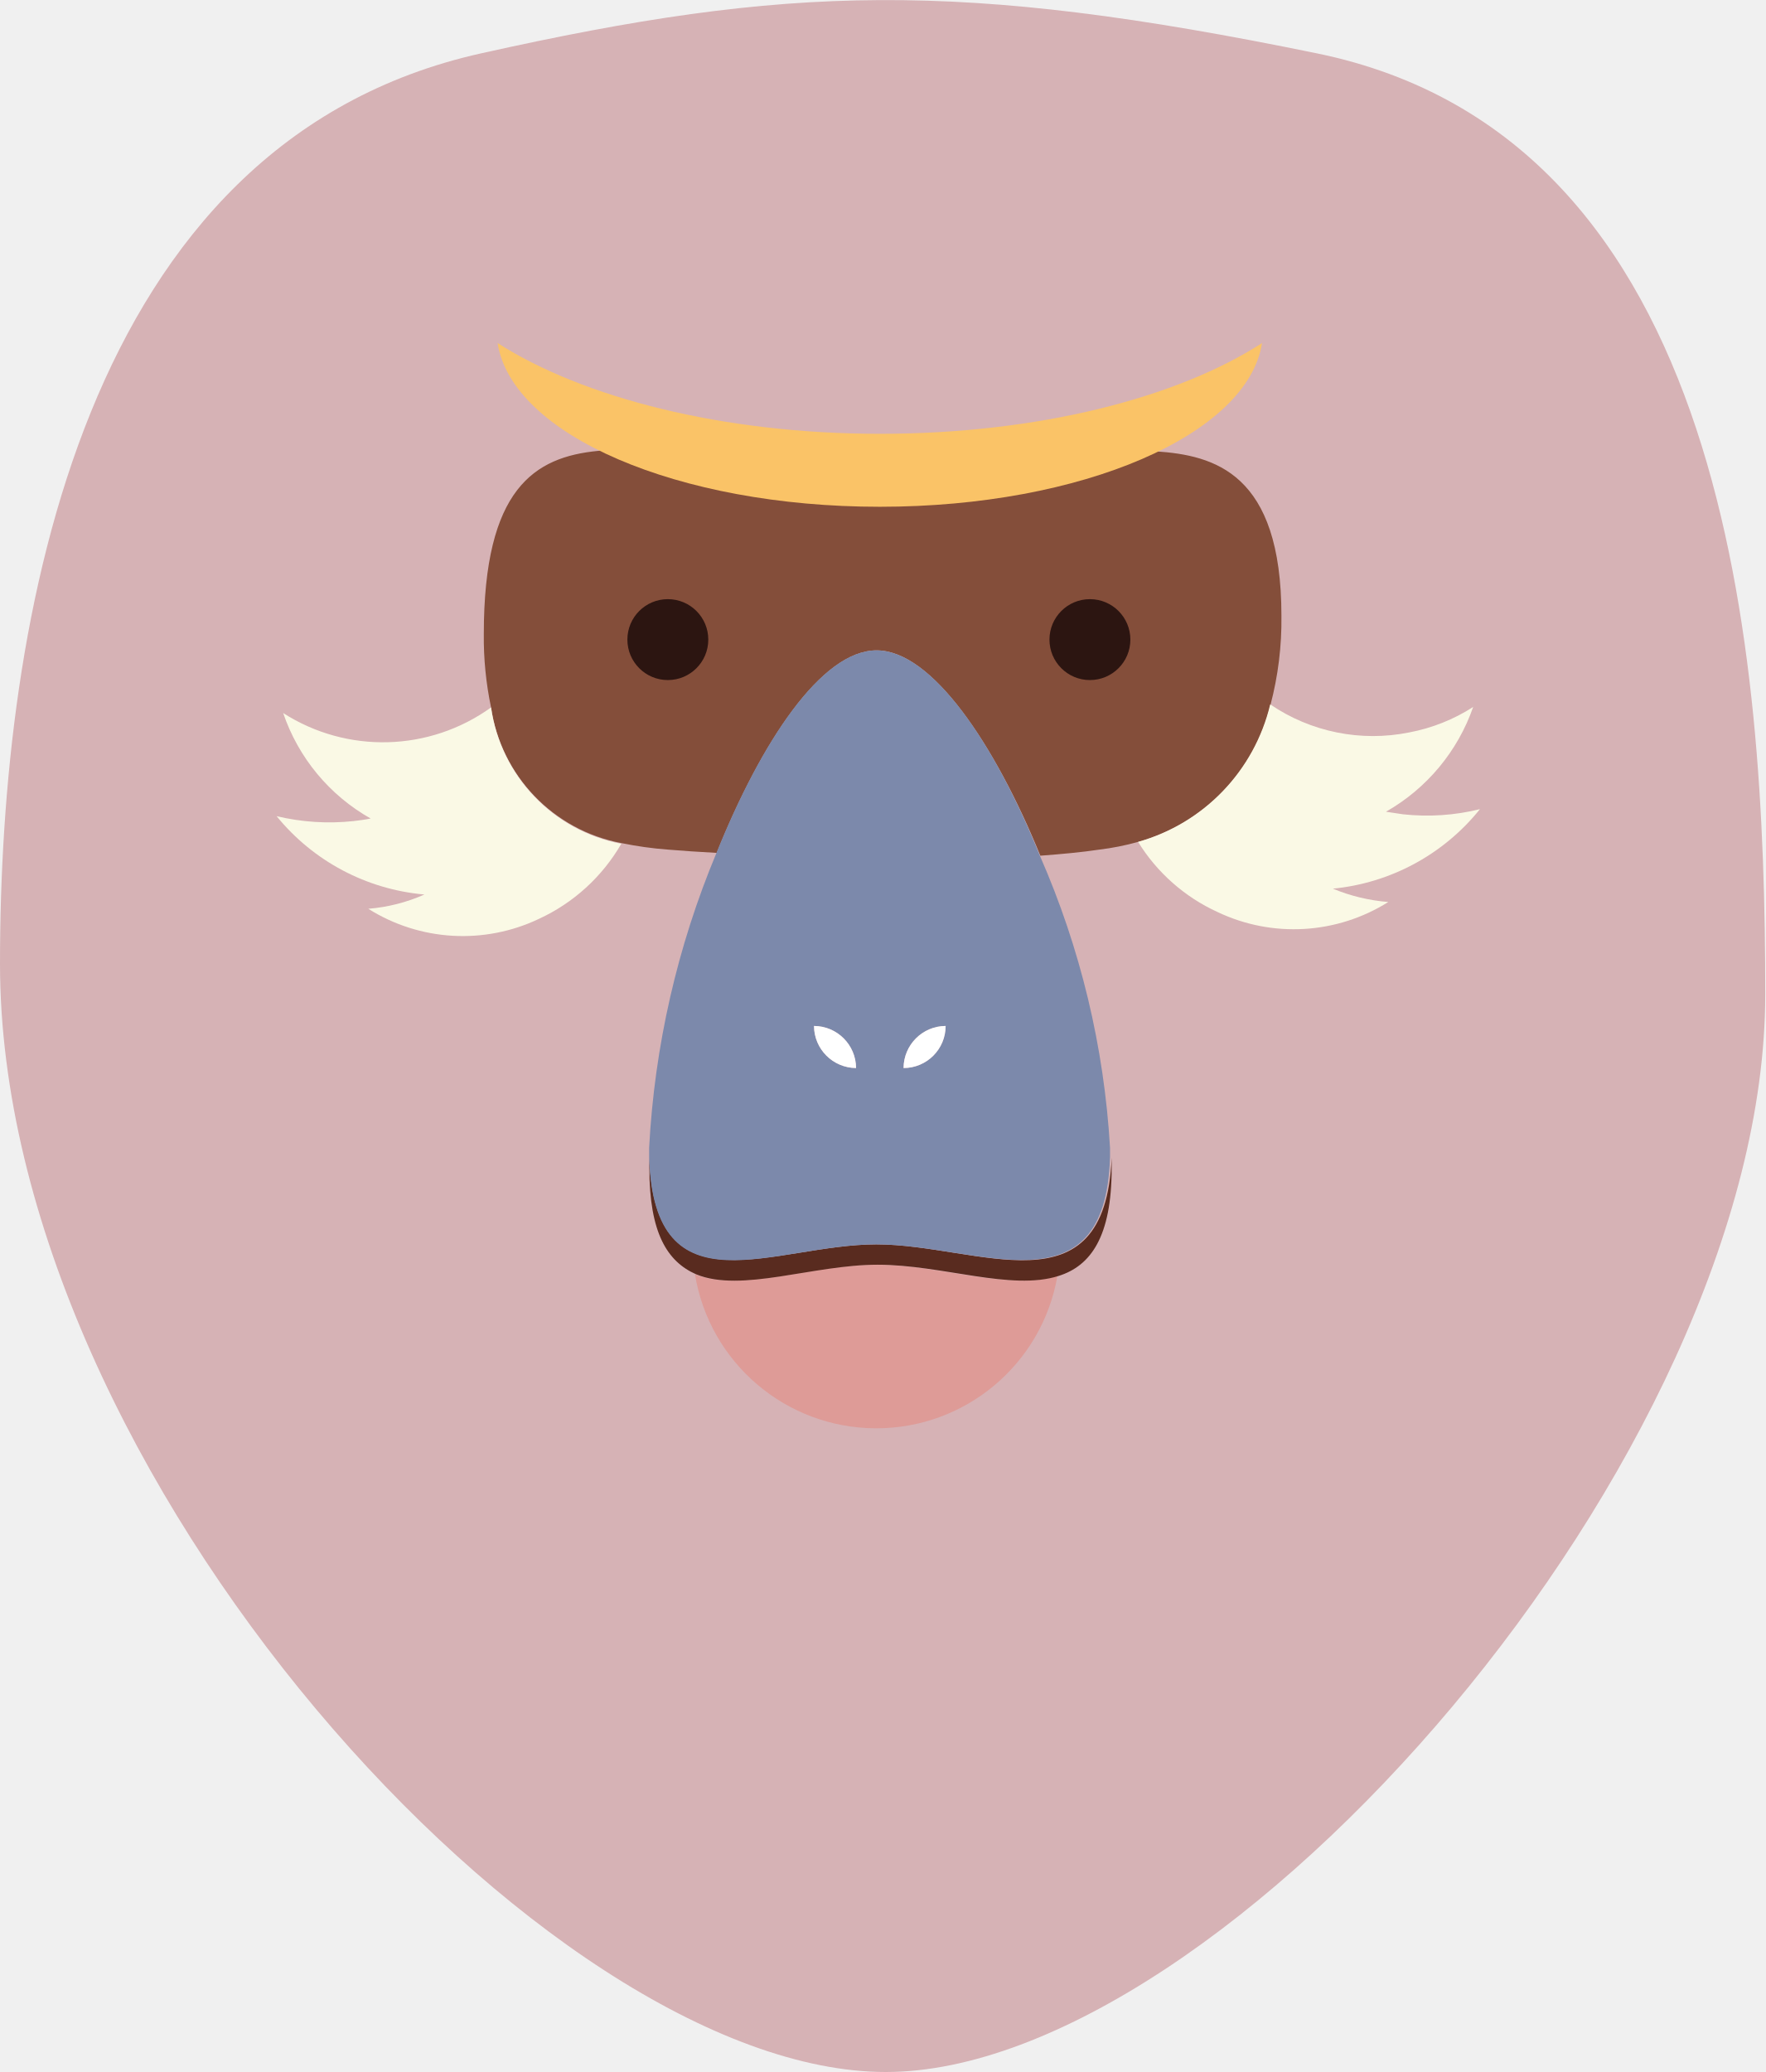
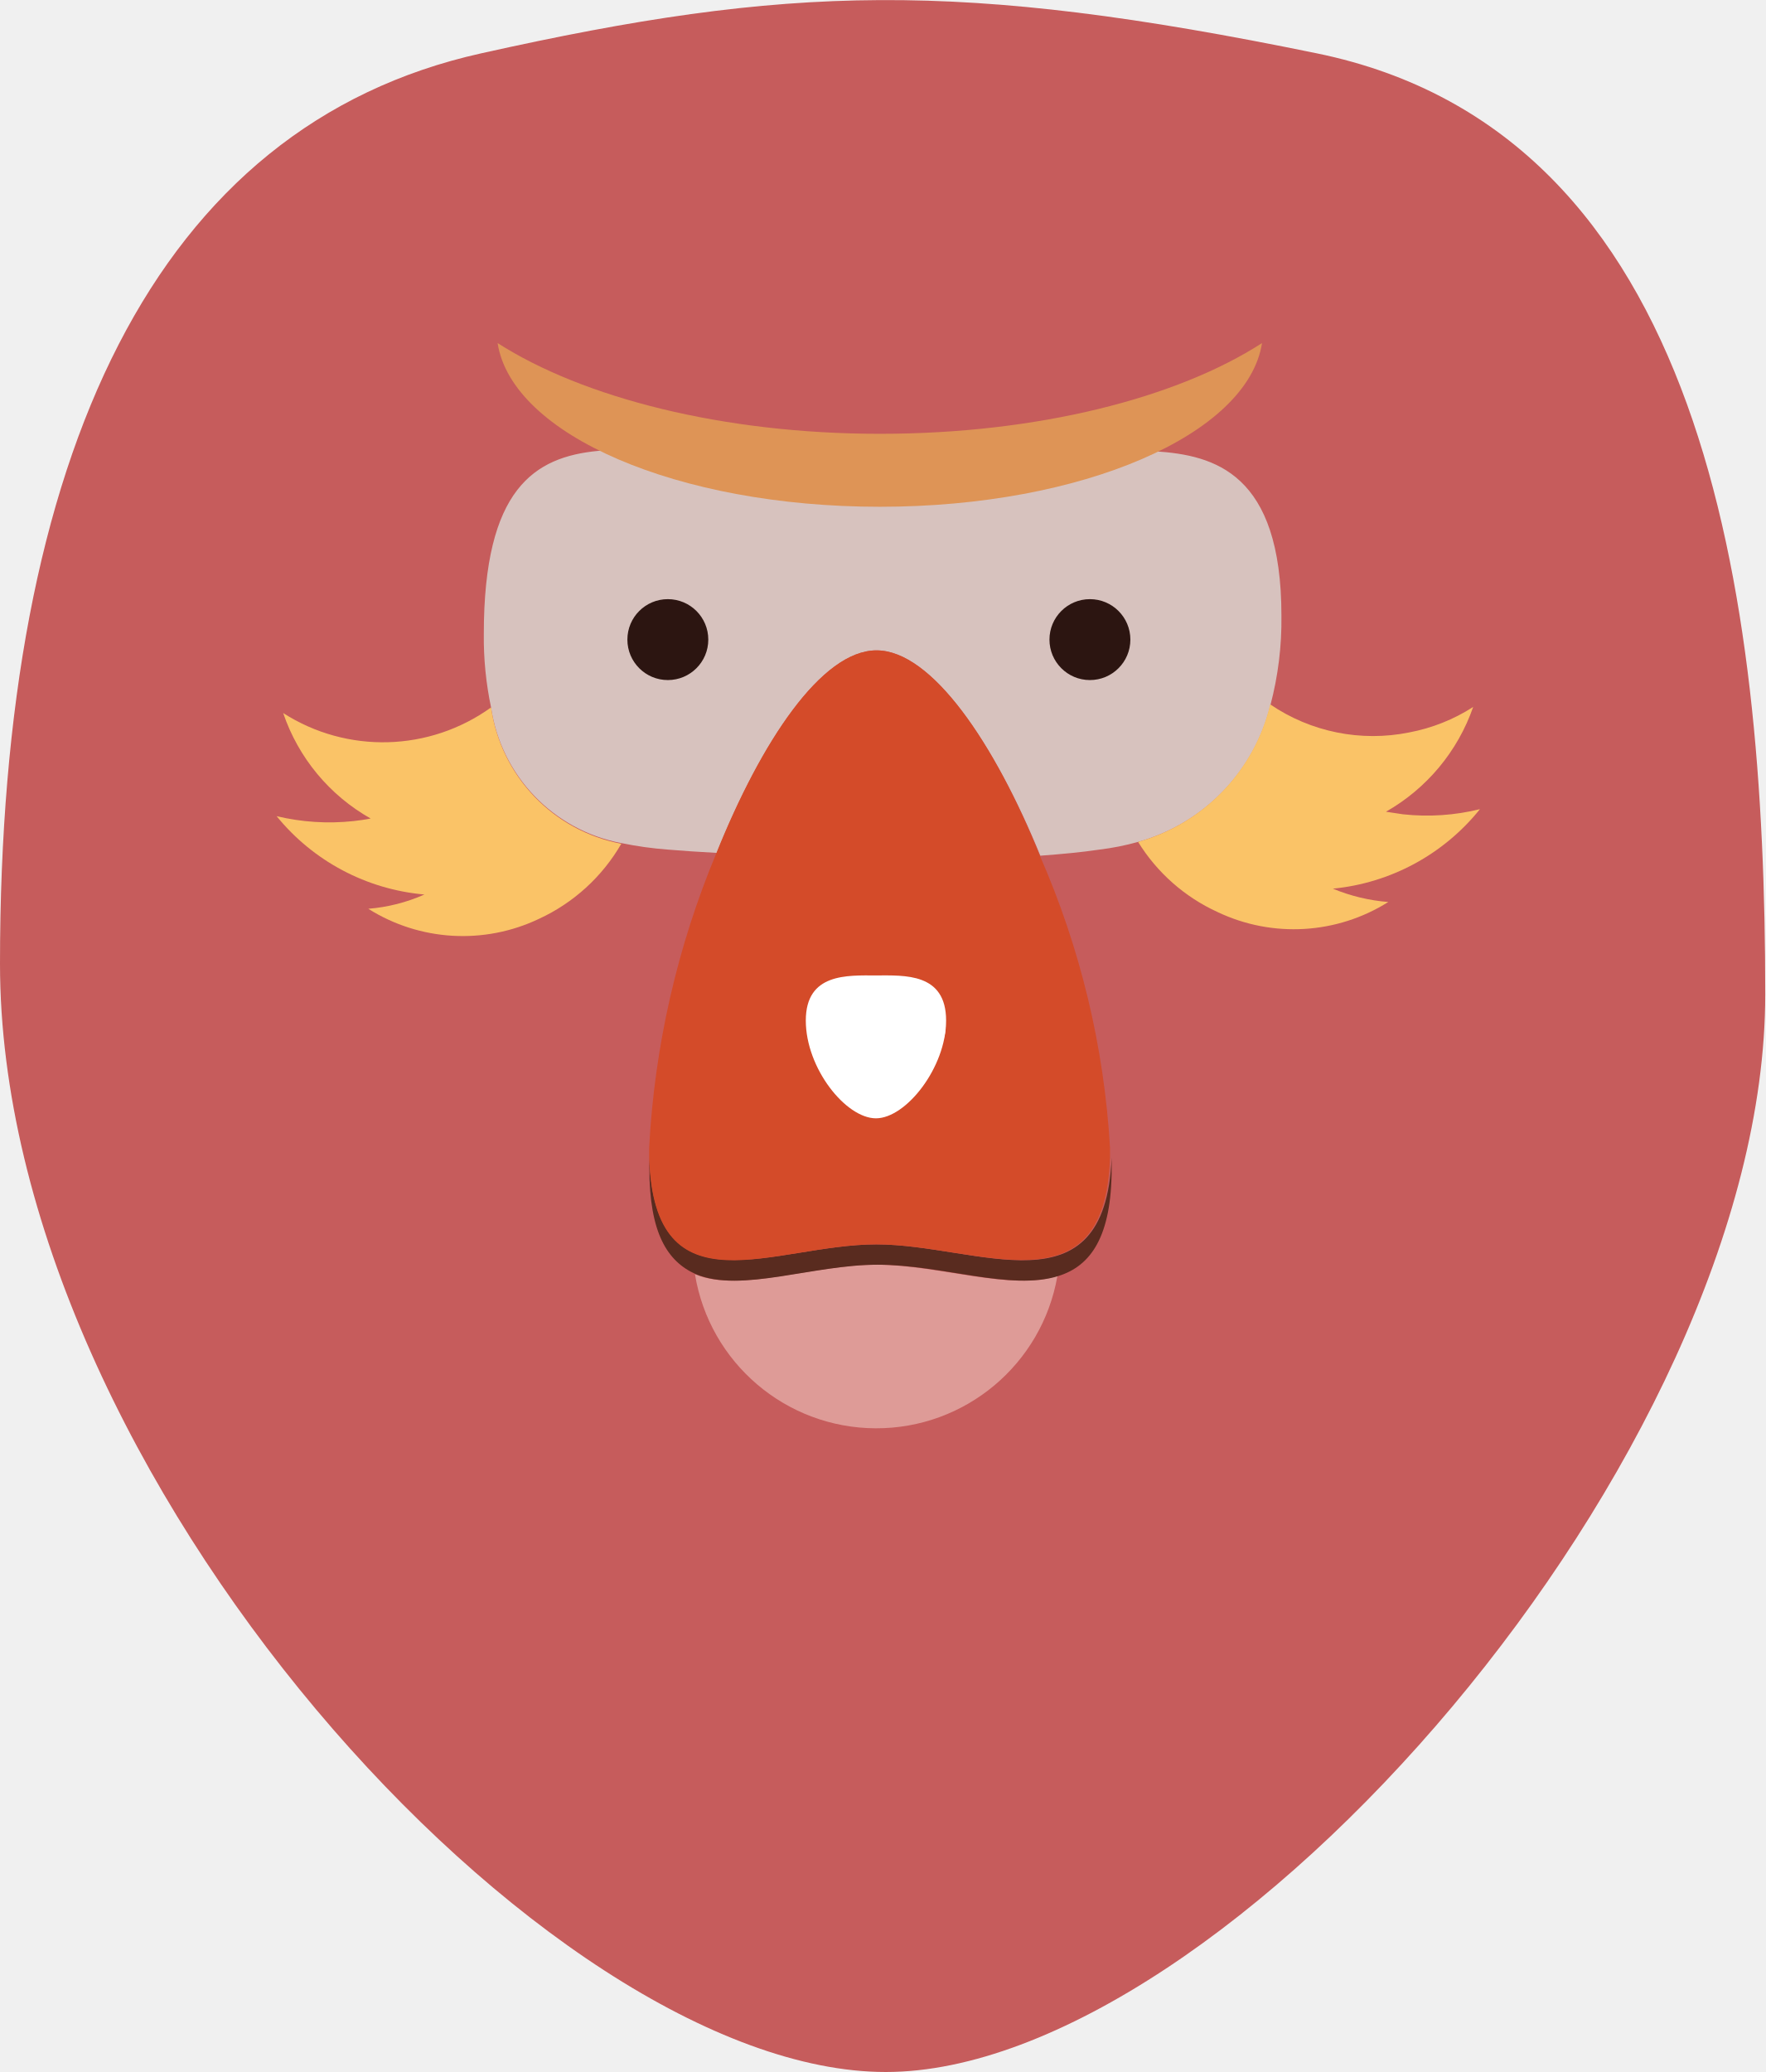
<svg xmlns="http://www.w3.org/2000/svg" viewBox="0 0 75.49 88.6">
  <defs>
-     <style>.cls-1{fill:#d6b2b5;}.cls-2{fill:#808184;}.cls-3{fill:#844e3a;}.cls-4{fill:#2c1511;}.cls-5{fill:#fac367;}.cls-6{fill:#faf9e5;}.cls-7{fill:none;}.cls-8{fill:#de9b97;}.cls-9{fill:#592b1f;}.cls-10{fill:#7c89ab;}.cls-11{fill:#fff;}</style>
+     <style>.cls-1{fill:#c65c5c;}.cls-2{fill:#808184;}.cls-3{fill:#d7c2be;}.cls-4{fill:#2c1511;}.cls-5{fill:#de9456;}.cls-6{fill:#fac367;}.cls-7{fill:none;}.cls-8{fill:#de9b97;}.cls-9{fill:#592b1f;}.cls-10{fill:#d44b29;}.cls-11{fill:#fff;}</style>
  </defs>
  <g id="Layer_2" data-name="Layer 2">
    <g id="Layer_1-2" data-name="Layer 1">
-       <path class="cls-1" d="M75.49,42.52C75.49,28,74,5.91,56.31,2.28,41-.86,33.72-.65,20.58,2.28,3.5,6.08,0,26.42,0,41.21,0,63,23.4,88.6,37.88,88.6S75.49,62.27,75.49,42.52Z" />
+       <path class="cls-1" d="M75.49,42.52c0-17.11-2.55-36.83-19.18-40.24C41-.86,33.72-.65,20.58,2.28,6.68,5.37,0,19.39,0,41.21S23.4,88.6,37.88,88.6,75.49,62.27,75.49,42.52Z" />
      <path class="cls-2" d="M42.85,30.19s7,.69,7.95-1,.76-4.77-4-4.77S42.85,30.19,42.85,30.19Z" />
      <path class="cls-2" d="M32.74,30.19s-7,.69-8-1-.76-4.77,4-4.77S32.74,30.19,32.74,30.19Z" />
      <path class="cls-3" d="M49.43,19.3c-2.88-.19-6.83,1.81-12.13,1.81-4.73,0-9-2.09-11.72-1.83s-4.89,1.61-4.89,7.83A14.5,14.5,0,0,0,21,30.25a6.93,6.93,0,0,0,5.57,5.8,15.56,15.56,0,0,0,2,.28c.61.05,1.32.1,2.08.14,1.91-4.75,4.49-8.66,6.84-8.66s5.05,4,7,8.78c.94-.07,1.79-.15,2.52-.26A11,11,0,0,0,48.67,36a8.05,8.05,0,0,0,5.66-5.85,14.24,14.24,0,0,0,.47-3.82C54.8,20.22,51.93,19.47,49.43,19.3Z" />
      <circle class="cls-4" cx="46.61" cy="27.35" r="1.73" />
      <circle class="cls-4" cx="28.56" cy="27.35" r="1.73" />
      <path class="cls-5" d="M21.28,14.67c.61,3.92,7.69,7,16.35,7s15.73-3.09,16.34-7c-3.64,2.35-9.6,3.88-16.34,3.88S24.92,17,21.28,14.67Z" />
      <path class="cls-6" d="M21,30.25a7.91,7.91,0,0,1-8.89.24A8.21,8.21,0,0,0,15.85,35c-.24.05-.48.08-.73.11a9.71,9.71,0,0,1-3.29-.21,9.18,9.18,0,0,0,6.32,3.35,7.38,7.38,0,0,1-2.4.61,7.58,7.58,0,0,0,7.3.43,7.87,7.87,0,0,0,3.52-3.21A6.93,6.93,0,0,1,21,30.25Z" />
      <path class="cls-7" d="M34.81,43.87a1.81,1.81,0,0,0,1.8,1.8A1.81,1.81,0,0,0,34.81,43.87Z" />
      <path class="cls-7" d="M38.64,45.67a1.8,1.8,0,0,0,1.8-1.8A1.81,1.81,0,0,0,38.64,45.67Z" />
      <path class="cls-6" d="M63.29,34.6a9.46,9.46,0,0,1-3.29.22l-.73-.11A8.28,8.28,0,0,0,63,30.23a7.69,7.69,0,0,1-2.74,1.09,7.81,7.81,0,0,1-5.94-1.2A8.05,8.05,0,0,1,48.67,36a7.81,7.81,0,0,0,3.4,3,7.59,7.59,0,0,0,7.3-.43A7.77,7.77,0,0,1,57,38,9.21,9.21,0,0,0,63.29,34.6Z" />
      <path class="cls-8" d="M37.48,54.08c-2.75,0-5.82,1.21-7.76.41a7.86,7.86,0,0,0,15.5.07C43.19,55.21,40.14,54.08,37.48,54.08Z" />
      <path class="cls-9" d="M37.48,53.21c-4.36,0-9.5,3-9.71-3.71,0,.15,0,.31,0,.45,0,2.78.77,4,2,4.54,1.94.8,5-.41,7.76-.41s5.71,1.13,7.74.48c1.37-.43,2.27-1.67,2.27-4.61,0-.14,0-.3,0-.45C47.26,56.24,41.84,53.21,37.48,53.21Z" />
      <path class="cls-10" d="M37.48,27.81c-2.35,0-4.93,3.91-6.84,8.66a37.87,37.87,0,0,0-2.88,12.61c0,.15,0,.28,0,.42.21,6.74,5.35,3.71,9.71,3.71s9.78,3,10-3.71c0-.14,0-.27,0-.42a36.32,36.32,0,0,0-3-12.49C42.53,31.78,39.85,27.81,37.48,27.81ZM34.81,43.87a1.81,1.81,0,0,1,1.8,1.8A1.81,1.81,0,0,1,34.81,43.87Zm3.83,1.8a1.81,1.81,0,0,1,1.8-1.8A1.8,1.8,0,0,1,38.64,45.67Z" />
      <path class="cls-11" d="M40.44,43.87a1.81,1.81,0,0,0-1.8,1.8A1.8,1.8,0,0,0,40.44,43.87Z" />
      <path class="cls-11" d="M34.81,43.87a1.81,1.81,0,0,1,1.8,1.8A1.81,1.81,0,0,1,34.81,43.87Z" />
+       <path class="cls-11" d="M40.46,43.64c0,2-1.71,4.18-3,4.18s-3-2.14-3-4.18,1.78-1.93,3-1.93S40.46,41.59,40.46,43.64Z" />
    </g>
  </g>
</svg>
